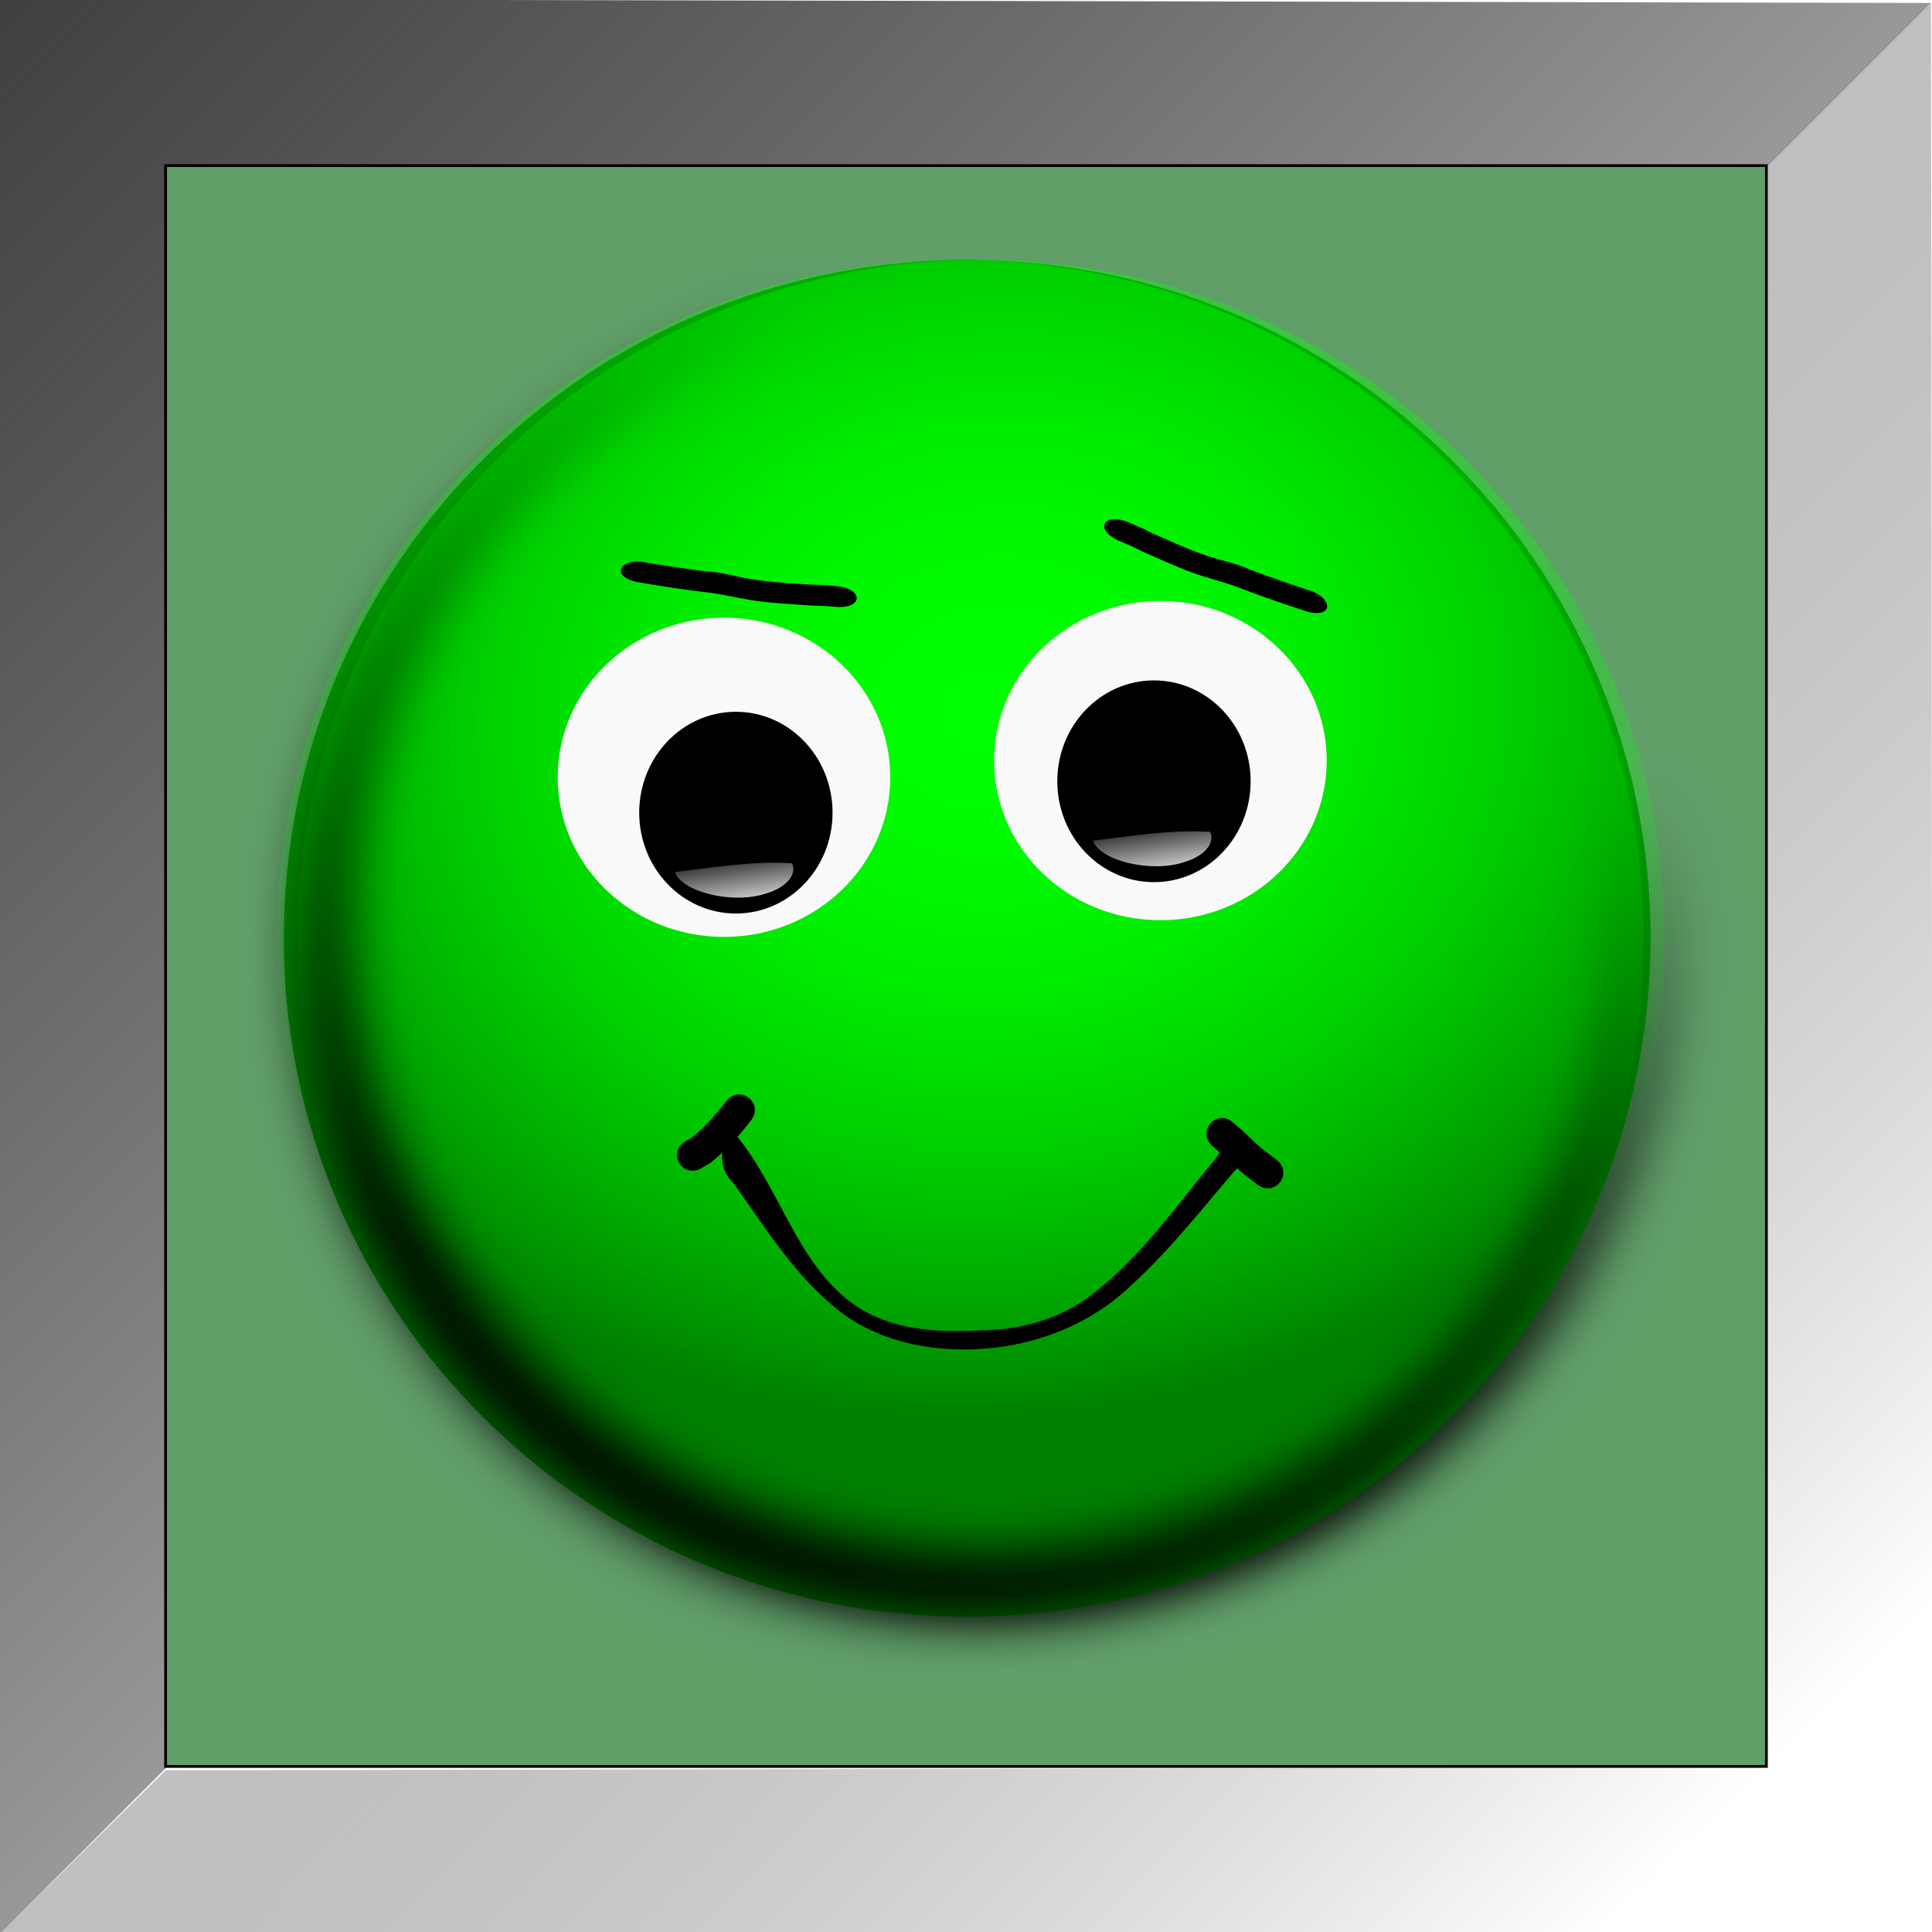
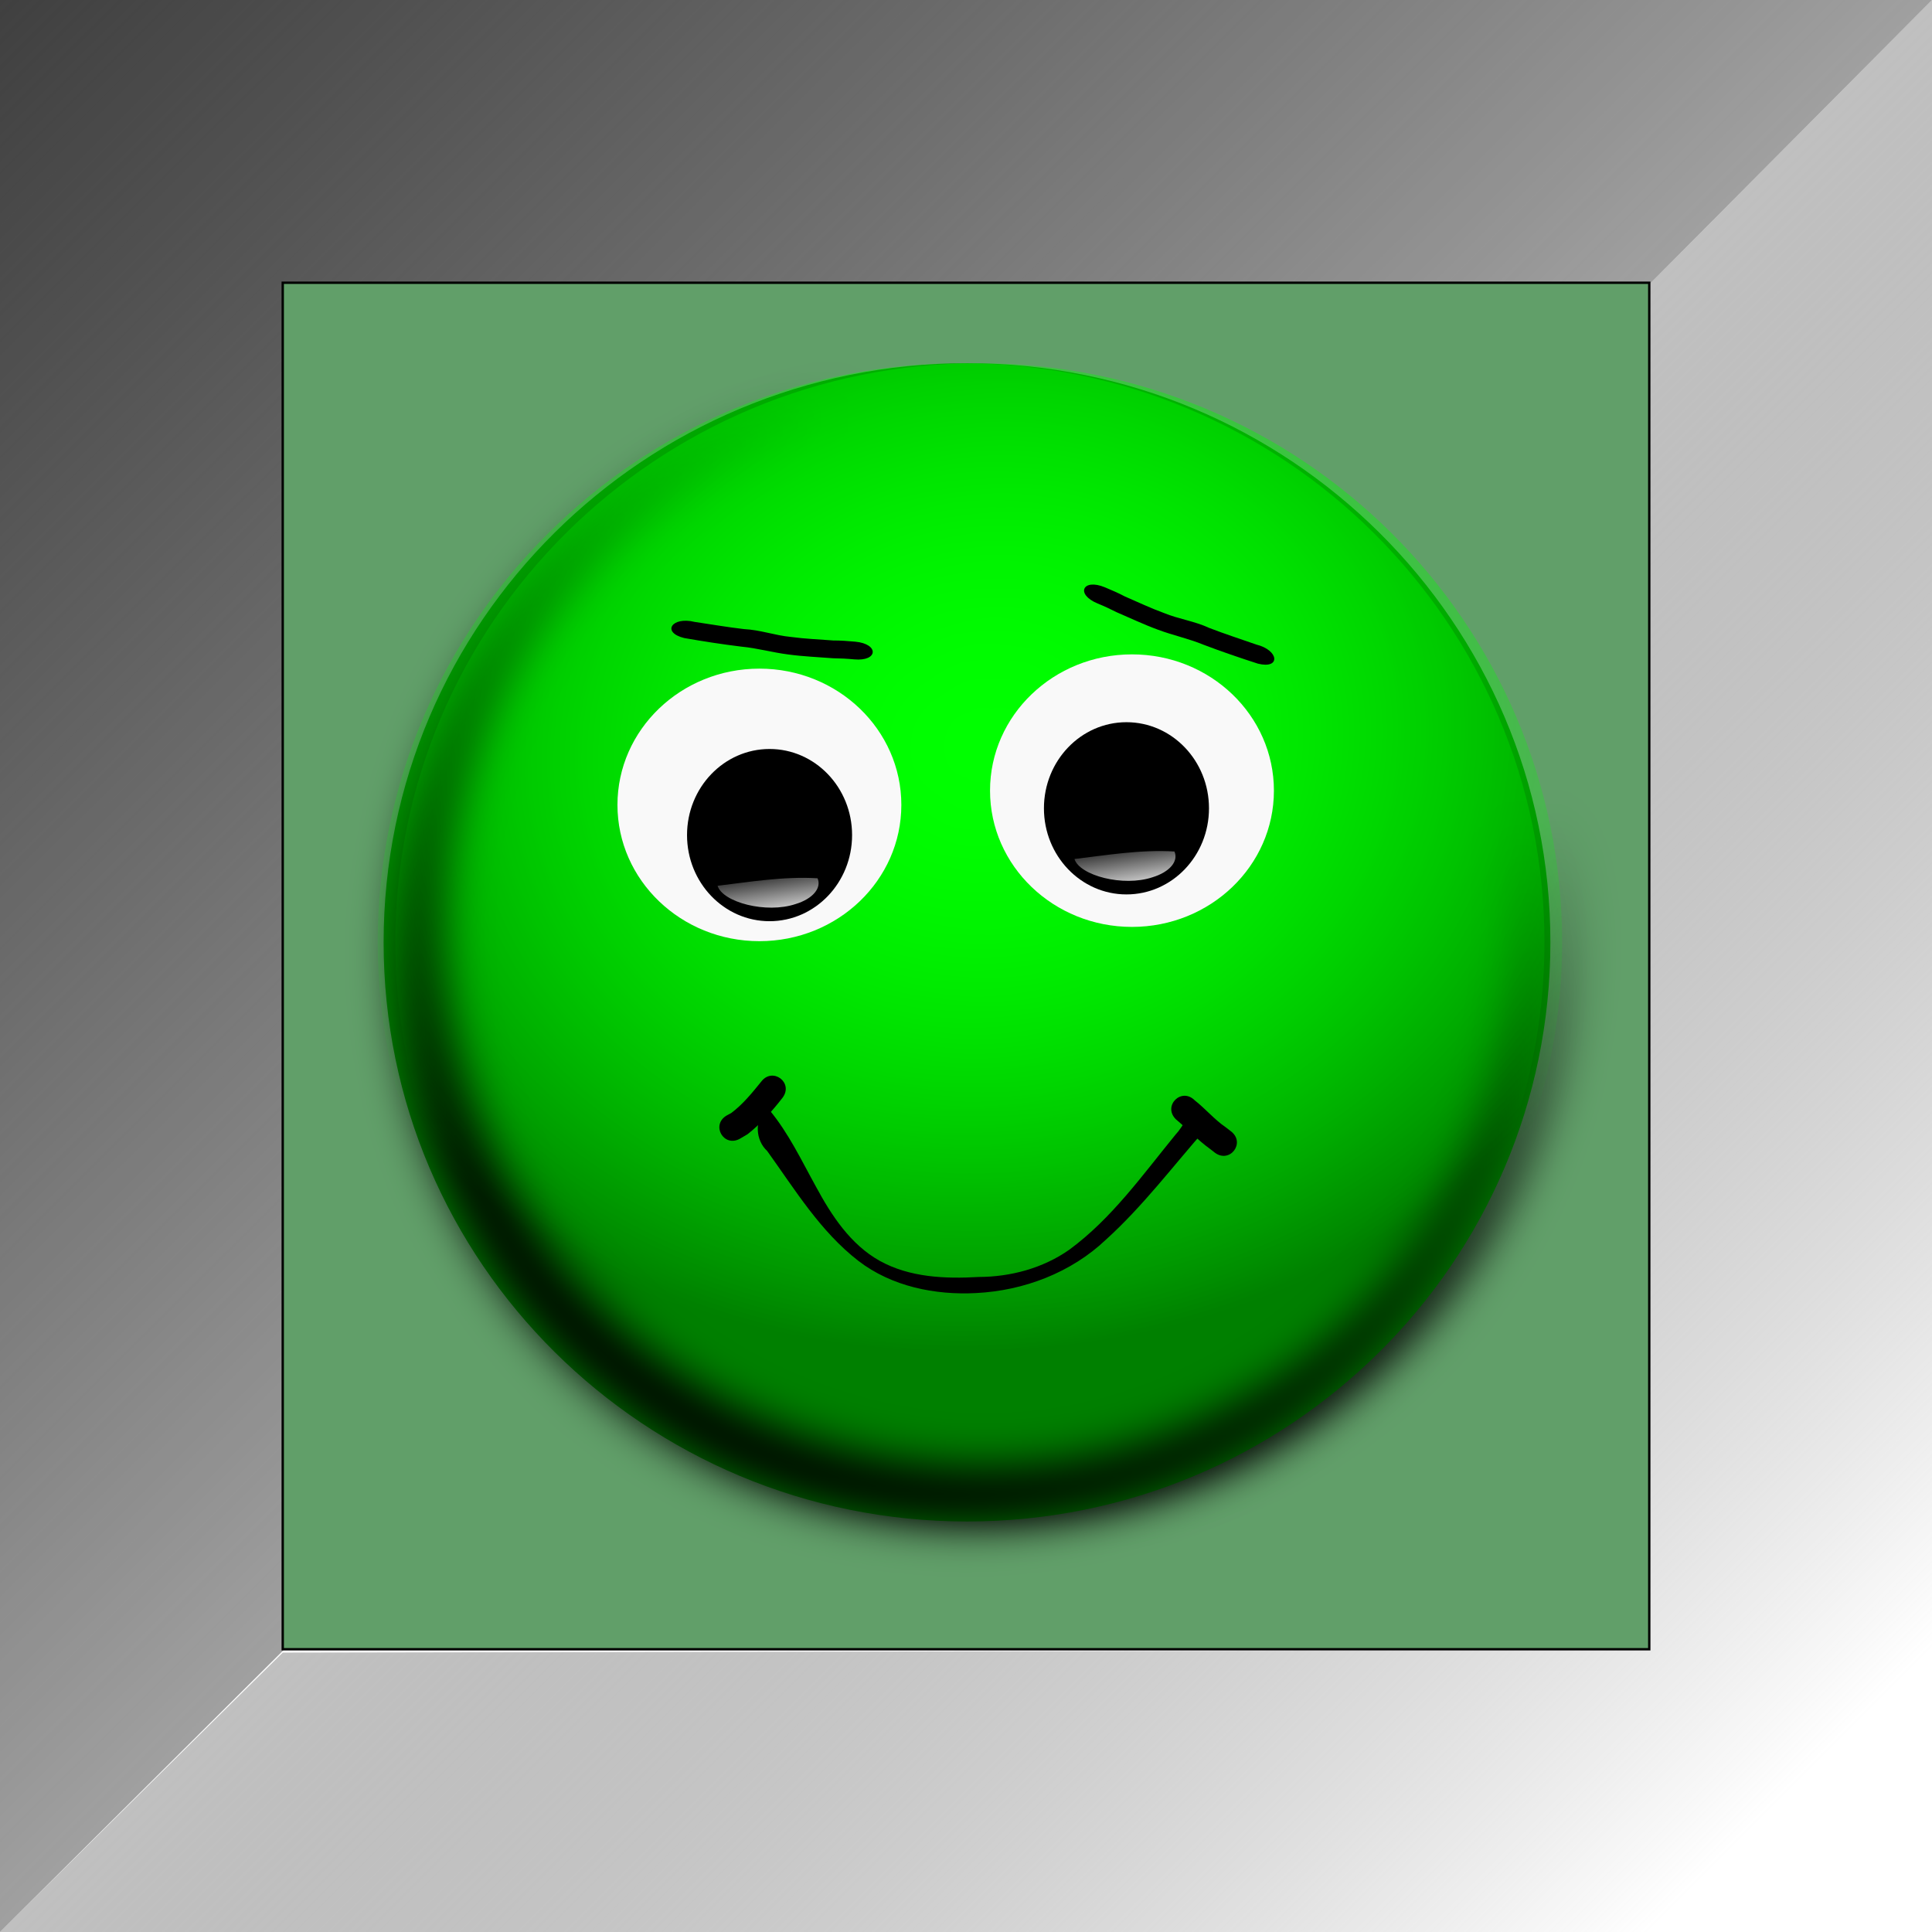
- <svg xmlns="http://www.w3.org/2000/svg" xmlns:xlink="http://www.w3.org/1999/xlink" version="1.1" viewBox="0 0 700 700" id="svg71" width="700" height="700">
+ <svg xmlns="http://www.w3.org/2000/svg" xmlns:xlink="http://www.w3.org/1999/xlink" version="1.1" viewBox="0 0 820 820" id="svg71" width="820" height="820">
  <defs id="defs23">
    <linearGradient id="linearGradient4658">
      <stop id="stop4654" offset="0" style="stop-color:#404040;stop-opacity:1" />
      <stop id="stop4656" offset="1" style="stop-color:#000000;stop-opacity:0" />
    </linearGradient>
    <linearGradient id="linearGradient4646">
      <stop style="stop-color:#ffffff;stop-opacity:1;" offset="0" id="stop4642" />
      <stop style="stop-color:#000000;stop-opacity:0" offset="1" id="stop4644" />
    </linearGradient>
    <filter id="f1" width="1.234" y="-0.135" x="-0.117" height="1.271" style="color-interpolation-filters:sRGB">
      <feGaussianBlur stdDeviation="9.732" id="feGaussianBlur2" />
    </filter>
    <radialGradient id="g1" xlink:href="#g2" gradientUnits="userSpaceOnUse" cy="1027.7" cx="-297.84" gradientTransform="matrix(0.66095,-0.084587,0.072013,0.5627,880.67,-1090.9)" r="251.32" />
    <linearGradient id="g2">
      <stop stop-color="#ff0" offset="0" id="stop6" />
      <stop stop-color="#ff0" stop-opacity="0" offset="1" id="stop8" />
    </linearGradient>
    <filter id="f2" style="color-interpolation-filters:sRGB">
      <feGaussianBlur stdDeviation="10.016" id="feGaussianBlur11" />
    </filter>
    <radialGradient id="g3" xlink:href="#g2" gradientUnits="userSpaceOnUse" cy="1027.7" cx="-297.84" gradientTransform="matrix(0.66095,-0.084587,0.072013,0.5627,876.52,-1090.9)" r="251.32" />
    <linearGradient id="g4" x1="157.19" xlink:href="#g5" gradientUnits="userSpaceOnUse" y1="101" gradientTransform="matrix(-0.53106,0.20844,-0.29276,-0.3781,494.56,593.87)" x2="151.48" y2="128.89" />
    <linearGradient id="g5">
      <stop stop-color="#FFF" offset="0" id="stop16" />
      <stop stop-color="#FFF" stop-opacity="0" offset="1" id="stop18" />
    </linearGradient>
    <linearGradient id="g6" x1="157.19" xlink:href="#g5" gradientUnits="userSpaceOnUse" y1="101" gradientTransform="matrix(-0.462,0.19324,-0.25469,-0.35053,537.97,593.21)" x2="151.48" y2="128.89" />
    <linearGradient id="g7" x1="240.85" xlink:href="#g5" gradientUnits="userSpaceOnUse" y1="-35.273" gradientTransform="matrix(3.094307,0,0,3.094307,-185.8967,-100.7884)" x2="178.74" y2="205.58" />
-     <linearGradient xlink:href="#linearGradient4646" id="linearGradient4648" x1="59.646" y1="59.646" x2="640" y2="641.414" gradientUnits="userSpaceOnUse" spreadMethod="pad" gradientTransform="rotate(90,350,350.7071)" />
-     <linearGradient xlink:href="#linearGradient4658" id="linearGradient4652" gradientUnits="userSpaceOnUse" x1="-0.707" y1="2.121" x2="639.293" y2="642.121" spreadMethod="pad" gradientTransform="rotate(-90,349.2929,350.7071)" />
+     <linearGradient xlink:href="#linearGradient4646" id="linearGradient4648" x1="-0.354" y1="1.061" x2="640" y2="641.414" gradientUnits="userSpaceOnUse" spreadMethod="pad" gradientTransform="rotate(90,350,350.7071)" />
+     <linearGradient xlink:href="#linearGradient4658" id="linearGradient4652" gradientUnits="userSpaceOnUse" x1="-60.354" y1="-58.939" x2="639.293" y2="642.121" spreadMethod="pad" gradientTransform="rotate(-90,349.2929,350.7071)" />
    <filter style="color-interpolation-filters:sRGB" id="f1-8" width="1.234" y="-0.135" x="-0.117" height="1.271">
      <feGaussianBlur stdDeviation="9.732" id="feGaussianBlur4660" />
    </filter>
    <radialGradient id="g1-5" xlink:href="#g2" gradientUnits="userSpaceOnUse" cy="1027.7" cx="-297.84" gradientTransform="matrix(1.190651,-0.1523771,0.129726,1.013661,583.4376,-820.6556)" r="251.32" />
    <filter style="color-interpolation-filters:sRGB" id="f2-0">
      <feGaussianBlur stdDeviation="10.016" id="feGaussianBlur4669" />
    </filter>
    <radialGradient id="g3-9" xlink:href="#g2" gradientUnits="userSpaceOnUse" cy="1027.7" cx="-297.84" gradientTransform="matrix(1.190651,-0.1523771,0.129726,1.013661,575.9617,-820.6556)" r="251.32" />
    <filter style="color-interpolation-filters:sRGB" id="f1-84" width="1.234" y="-0.135" x="-0.117" height="1.271">
      <feGaussianBlur stdDeviation="9.732" id="feGaussianBlur5316" />
    </filter>
    <radialGradient id="g1-7" xlink:href="#g2-6" gradientUnits="userSpaceOnUse" cy="1027.7" cx="-297.84" gradientTransform="matrix(1.551184,-0.1985172,0.1690073,1.320601,-773.7363,-1866.488)" r="251.32" />
    <linearGradient id="g2-6">
      <stop stop-color="#0F0" offset="0" id="stop5320" />
      <stop stop-color="#0F0" stop-opacity="0" offset="1" id="stop5322" />
    </linearGradient>
    <filter style="color-interpolation-filters:sRGB" id="f2-8">
      <feGaussianBlur stdDeviation="10.016" id="feGaussianBlur5325" />
    </filter>
    <radialGradient id="g3-96" xlink:href="#g2-6" gradientUnits="userSpaceOnUse" cy="1027.7" cx="-297.84" gradientTransform="matrix(1.551184,-0.1985172,0.1690073,1.320601,-783.4759,-1866.488)" r="251.32" />
    <linearGradient id="g4-3" x1="157.19" xlink:href="#g5" gradientUnits="userSpaceOnUse" y1="101" gradientTransform="matrix(-2.009158,0.5419462,-1.107596,-0.9830695,-757.7774,-337.9523)" x2="151.48" y2="128.89" />
    <linearGradient id="g6-9" x1="157.19" xlink:href="#g5" gradientUnits="userSpaceOnUse" y1="101" gradientTransform="matrix(-2.009158,0.5419462,-1.107596,-0.9830695,-561.0602,-352.7377)" x2="151.48" y2="128.89" />
    <linearGradient id="g7-6" x1="240.85" xlink:href="#g5" gradientUnits="userSpaceOnUse" y1="-35.273" gradientTransform="matrix(4.03127,0,0,4.03127,-1776.027,-928.6435)" x2="178.74" y2="205.58" />
  </defs>
-   <g id="g9854" transform="rotate(90,350,350.3535)">
-     <path id="path4650" d="M 700.707,700.707 640,640 H 60 l 0.707,-579.293 -60,-60 -1.414,700 z" style="fill:url(#linearGradient4652);fill-opacity:1;stroke:none;stroke-width:1px;stroke-linecap:butt;stroke-linejoin:miter;stroke-opacity:1" />
-     <path style="fill:url(#linearGradient4648);fill-opacity:1;stroke:none;stroke-width:1px;stroke-linecap:butt;stroke-linejoin:miter;stroke-opacity:1" d="m 0.707,0.707 60,60 L 640,60 641.061,640.354 700.707,700.707 700,0 Z" id="path3823" />
+   <g id="g9854" transform="rotate(90,350,410.3535)">
+     <path id="path4650" d="M 759.646,760.354 640,640 H 60 L 60.707,60.707 -60.354,-59.646 v 820 z" style="fill:url(#linearGradient4652);fill-opacity:1;stroke:none;stroke-width:1px;stroke-linecap:butt;stroke-linejoin:miter;stroke-opacity:1" />
+     <path style="fill:url(#linearGradient4648);fill-opacity:1;stroke:none;stroke-width:1px;stroke-linecap:butt;stroke-linejoin:miter;stroke-opacity:1" d="M -60.354,-59.646 60.707,60.707 640,60 l 1.061,580.354 118.586,120 v -820 z" id="path3823" />
  </g>
-   <rect style="fill:#619f69;fill-opacity:1;stroke:#000000;stroke-opacity:1" id="rect3825" width="580" height="580" x="60" y="-640" transform="rotate(90)" />
-   <path style="filter:url(#f2-0)" d="m -328.41,233.72 z m 0,0 c -73.616,18.458 -137.46,72.67 -166.19,143.09 -28.376,66.802 -24.561,146.75 11,210.25 34.527,63.934 98.89,110.76 170.41,123.56 71.41,13.761 148.29,-5.562 203.95,-52.582 50.759,-41.847 83.795,-105.02 87.805,-170.82 1.755,-25.83 -0.681,-51.881 -7.101,-76.879 14.473,67.312 -3.045,140.49 -46.656,193.62 -41.235,51.728 -105.3,84.875 -171.71,87.818 -64.77,3.591 -130.55,-20.397 -176.95,-65.704 -47.713,-45.689 -74.942,-112.32 -71.52,-178.71 2.882,-73.418 43.005,-143.78 104.18,-184.06 19.31,-12.828 40.577,-22.869 62.781,-29.594 z" transform="matrix(0.9727691,0,0,0.9771466,624.9573,-118.7973)" id="path4689" />
-   <g id="g5602" transform="matrix(0.7700432,0,0,0.7700432,1181.662,602.8211)">
+   <rect style="fill:#619f69;fill-opacity:1;stroke:#000000;stroke-opacity:1" id="rect3825" width="580" height="580" x="120" y="-700" transform="rotate(90)" />
+   <path style="filter:url(#f2-0)" d="m -328.41,233.72 z m 0,0 c -73.616,18.458 -137.46,72.67 -166.19,143.09 -28.376,66.802 -24.561,146.75 11,210.25 34.527,63.934 98.89,110.76 170.41,123.56 71.41,13.761 148.29,-5.562 203.95,-52.582 50.759,-41.847 83.795,-105.02 87.805,-170.82 1.755,-25.83 -0.681,-51.881 -7.101,-76.879 14.473,67.312 -3.045,140.49 -46.656,193.62 -41.235,51.728 -105.3,84.875 -171.71,87.818 -64.77,3.591 -130.55,-20.397 -176.95,-65.704 -47.713,-45.689 -74.942,-112.32 -71.52,-178.71 2.882,-73.418 43.005,-143.78 104.18,-184.06 19.31,-12.828 40.577,-22.869 62.781,-29.594 z" transform="matrix(0.9727691,0,0,0.9771466,684.9573,-58.79734)" id="path4689" />
+   <g id="g5602" transform="matrix(0.7700432,0,0,0.7700432,1241.662,662.8211)">
    <path id="path5341" d="m -757.918,-341.355 c 0,176.292 -143.964,319.202 -321.549,319.202 -177.588,0 -321.549,-142.912 -321.549,-319.202 0,-176.292 143.964,-319.202 321.549,-319.202 177.588,0 321.549,142.912 321.549,319.202 z" style="fill:#008000;stroke-width:2.347" />
    <path id="path5343" d="m -751.441,-341.355 c 0,176.292 -143.964,319.202 -321.549,319.202 -177.588,0 -321.549,-142.912 -321.549,-319.202 0,-176.292 143.964,-319.202 321.549,-319.202 177.588,0 321.549,142.912 321.549,319.202 z" style="fill:url(#g1-7);stroke-width:2.347" />
    <path id="path5345" transform="matrix(1.267326,0,0,1.273029,-741.4664,-932.1639)" d="m -328.41,233.72 z m 0,0 c -73.616,18.458 -137.46,72.67 -166.19,143.09 -28.376,66.802 -24.561,146.75 11,210.25 34.527,63.934 98.89,110.76 170.41,123.56 71.41,13.761 148.29,-5.562 203.95,-52.582 50.759,-41.847 83.795,-105.02 87.805,-170.82 1.755,-25.83 -0.681,-51.881 -7.101,-76.879 14.473,67.312 -3.045,140.49 -46.656,193.62 -41.235,51.728 -105.3,84.875 -171.71,87.818 -64.77,3.591 -130.55,-20.397 -176.95,-65.704 -47.713,-45.689 -74.942,-112.32 -71.52,-178.71 2.882,-73.418 43.005,-143.78 104.18,-184.06 19.31,-12.828 40.577,-22.869 62.781,-29.594 z" style="filter:url(#f2-8)" />
    <path id="path5347" d="m -761.18,-341.355 c 0,176.292 -143.964,319.202 -321.549,319.202 -177.588,0 -321.549,-142.912 -321.549,-319.202 0,-176.292 143.964,-319.202 321.549,-319.202 177.588,0 321.549,142.912 321.549,319.202 z" style="fill:url(#g3-96);stroke-width:2.347" />
    <g transform="matrix(2.907105,0,0,2.907105,-1023.564,-1342.285)" id="g4240">
      <path id="path5349" d="m -57.25,375.91 c -2.367,1.979 -2.066,5.954 0.125,7.938 5.268,7.326 10.07,15.253 17.307,20.852 6.295,4.847 14.53,6.516 22.339,6.097 9.029,-0.455 18.028,-3.876 24.62,-10.152 7.006,-6.34 12.694,-13.94 18.921,-20.99 0.645,-1.208 -0.299,-3.123 -1.807,-2.702 -1.968,0.275 -2.636,2.462 -3.881,3.723 -6.289,7.688 -12.137,15.98 -20.23,21.919 -4.979,3.49 -11.087,5.13 -17.13,5.152 -6.352,0.369 -13.08,0.104 -18.774,-3.048 -5.558,-3.099 -9.159,-8.61 -12.106,-14.073 -2.75,-4.968 -5.193,-10.176 -8.854,-14.564 -0.141,-0.117 -0.341,-0.248 -0.531,-0.156 z" />
      <path id="path5351" d="m -54.203,373.77 c -1.963,2.526 -4.115,4.934 -6.635,6.912 -0.469,0.277 -0.937,0.554 -1.406,0.831 -3.113,1.779 -5.628,-2.624 -2.515,-4.403 l 0.829,-0.446 c 2.197,-1.64 3.955,-3.817 5.671,-5.936 2.151,-2.868 6.208,0.174 4.056,3.042 z" />
      <path id="path5353" d="m 23.949,374.26 c 2.042,1.603 3.725,3.641 5.874,5.106 0.334,0.257 0.667,0.515 1.001,0.772 2.834,2.196 -0.272,6.204 -3.106,4.008 -0.271,-0.211 -0.542,-0.422 -0.813,-0.634 -2.351,-1.689 -4.326,-3.81 -6.541,-5.667 -2.535,-2.535 1.05,-6.121 3.585,-3.585 z" />
    </g>
    <path style="stroke-width:2.347" id="path5356" d="m -920.019,-505.497 c -8.649,-3.034 -17.411,-5.852 -25.98,-9.169 -8.084,-3.775 -16.762,-4.856 -24.863,-8.192 -7.375,-2.683 -14.401,-6.043 -21.585,-9.14 -3.542,-1.892 -7.265,-3.474 -11.012,-5.046 -12.263,-5.08 -16.338,3.806 -4.075,8.886 3.629,1.473 7.119,3.112 10.583,4.864 7.593,3.246 15.023,6.805 22.809,9.639 8.331,3.122 16.713,4.839 24.992,8.241 9.929,3.763 20.008,7.224 30.057,10.453 12.58,3.125 11.655,-7.412 -0.925,-10.538 z" />
    <path style="stroke-width:2.347" id="path5358" d="m -1229.622,-517.983 c 9.067,1.338 18.134,2.921 27.262,3.972 8.912,0.42 17.097,3.501 25.821,4.317 7.777,1.057 15.559,1.352 23.359,1.953 4.016,-0.026 8.047,0.305 12.095,0.658 13.219,1.209 12.691,10.971 -0.527,9.762 -3.897,-0.385 -7.749,-0.558 -11.631,-0.618 -8.232,-0.659 -16.463,-0.966 -24.675,-2.081 -8.827,-1.113 -17.046,-3.493 -25.957,-4.333 -10.54,-1.289 -21.072,-2.915 -31.47,-4.733 -12.589,-3.087 -6.867,-11.984 5.722,-8.897 z" />
    <path id="path5360" d="m -1115.656,-417.113 c 0,41.479 -35.027,75.108 -78.236,75.108 -43.209,0 -78.236,-33.626 -78.236,-75.108 0,-41.479 35.028,-75.108 78.236,-75.108 43.209,0 78.236,33.626 78.236,75.108 z" style="fill:#f9f9f9;stroke-width:2.347" />
    <path style="stroke-width:2.347" id="path5362" d="m -1142.81,-400.474 c 0,26.213 -20.364,47.461 -45.485,47.461 -25.121,0 -45.485,-21.25 -45.485,-47.461 0,-26.212 20.364,-47.461 45.485,-47.461 25.121,0 45.485,21.25 45.485,47.461 z" />
    <path id="path5364" d="m -1173.93,-362.477 c 9.576,-2.907 14.424,-8.944 12.086,-14.196 -18.675,-1.163 -37.884,2.097 -55.11,4.13 2.835,9.11 26.849,15.477 43.023,10.066 z" style="fill:url(#g4-3);stroke-width:2.347" />
    <path id="path5366" d="m -910.302,-424.975 c 0,41.479 -35.027,75.108 -78.236,75.108 -43.209,0 -78.236,-33.626 -78.236,-75.108 0,-41.479 35.027,-75.108 78.236,-75.108 43.209,0 78.236,33.626 78.236,75.108 z" style="fill:#f9f9f9;stroke-width:2.347" />
    <path style="stroke-width:2.347" id="path5368" d="m -946.093,-415.236 c 0,26.213 -20.364,47.461 -45.485,47.461 -25.121,0 -45.485,-21.25 -45.485,-47.461 0,-26.212 20.364,-47.461 45.485,-47.461 25.121,0 45.485,21.25 45.485,47.461 z" />
    <path id="path5370" d="m -977.213,-377.239 c 9.576,-2.907 14.424,-8.944 12.087,-14.196 -18.675,-1.163 -37.884,2.097 -55.11,4.13 2.835,9.11 26.849,15.477 43.023,10.066 z" style="fill:url(#g6-9);stroke-width:2.347" />
  </g>
</svg>
